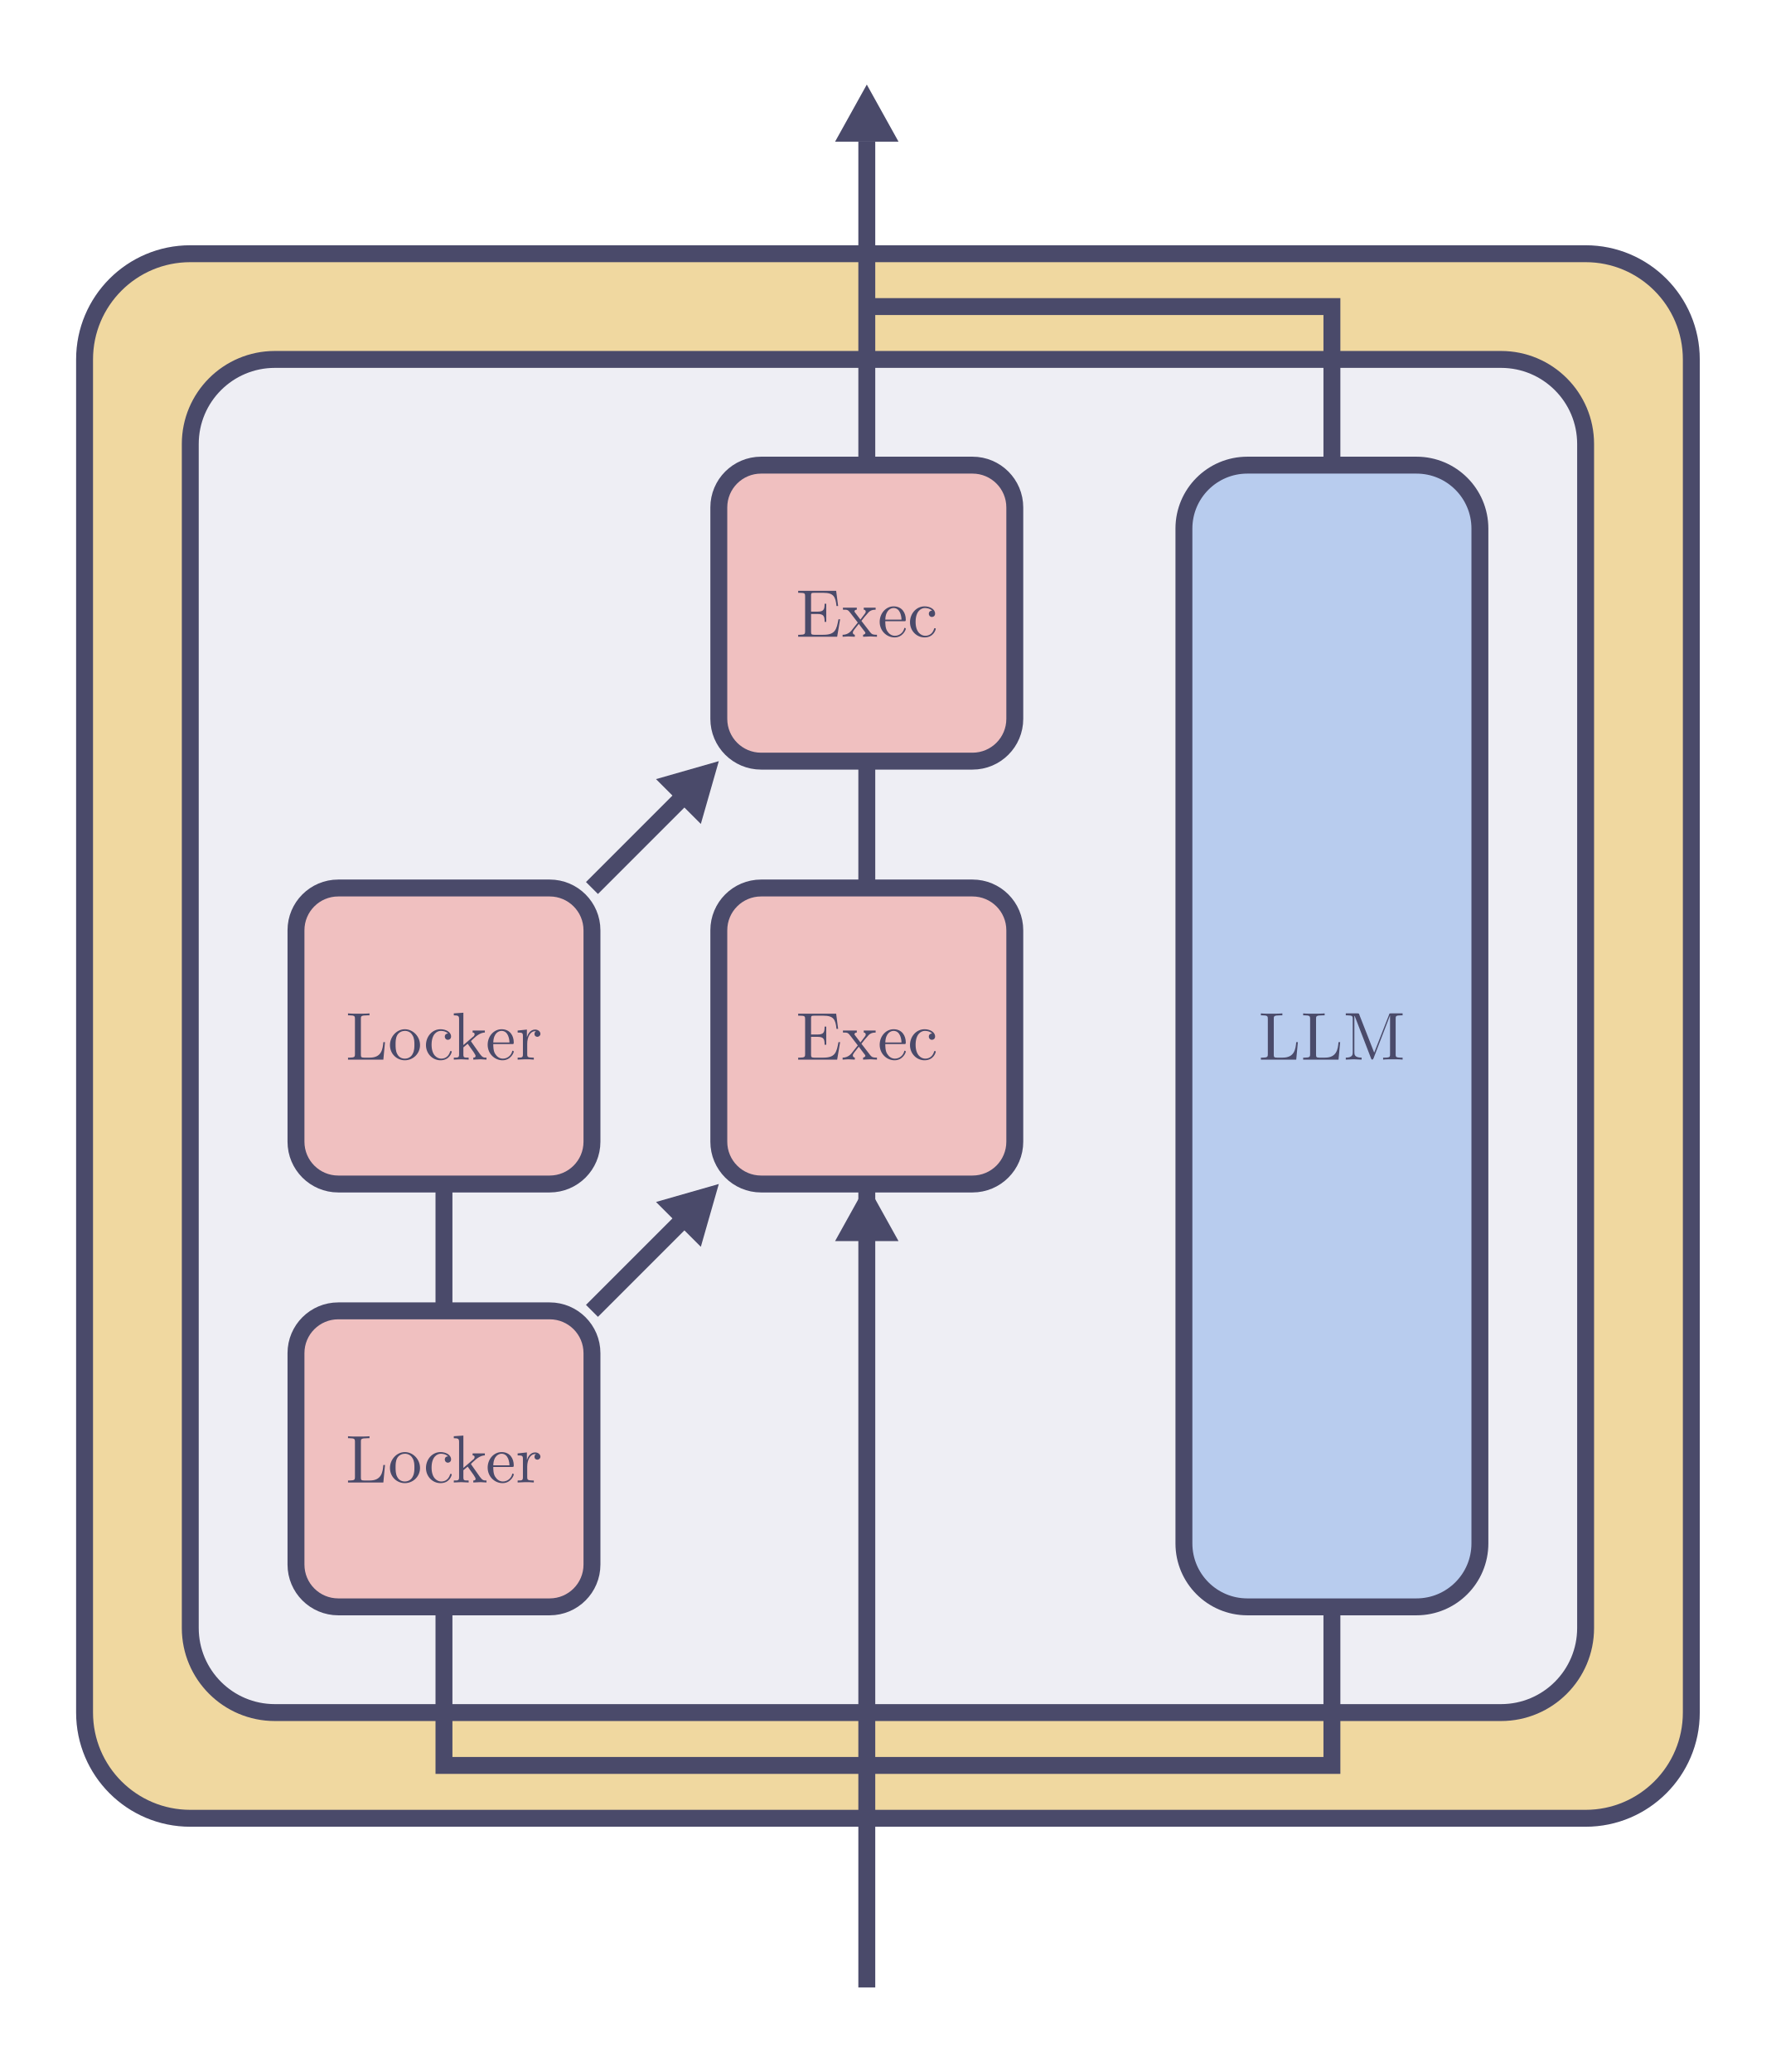
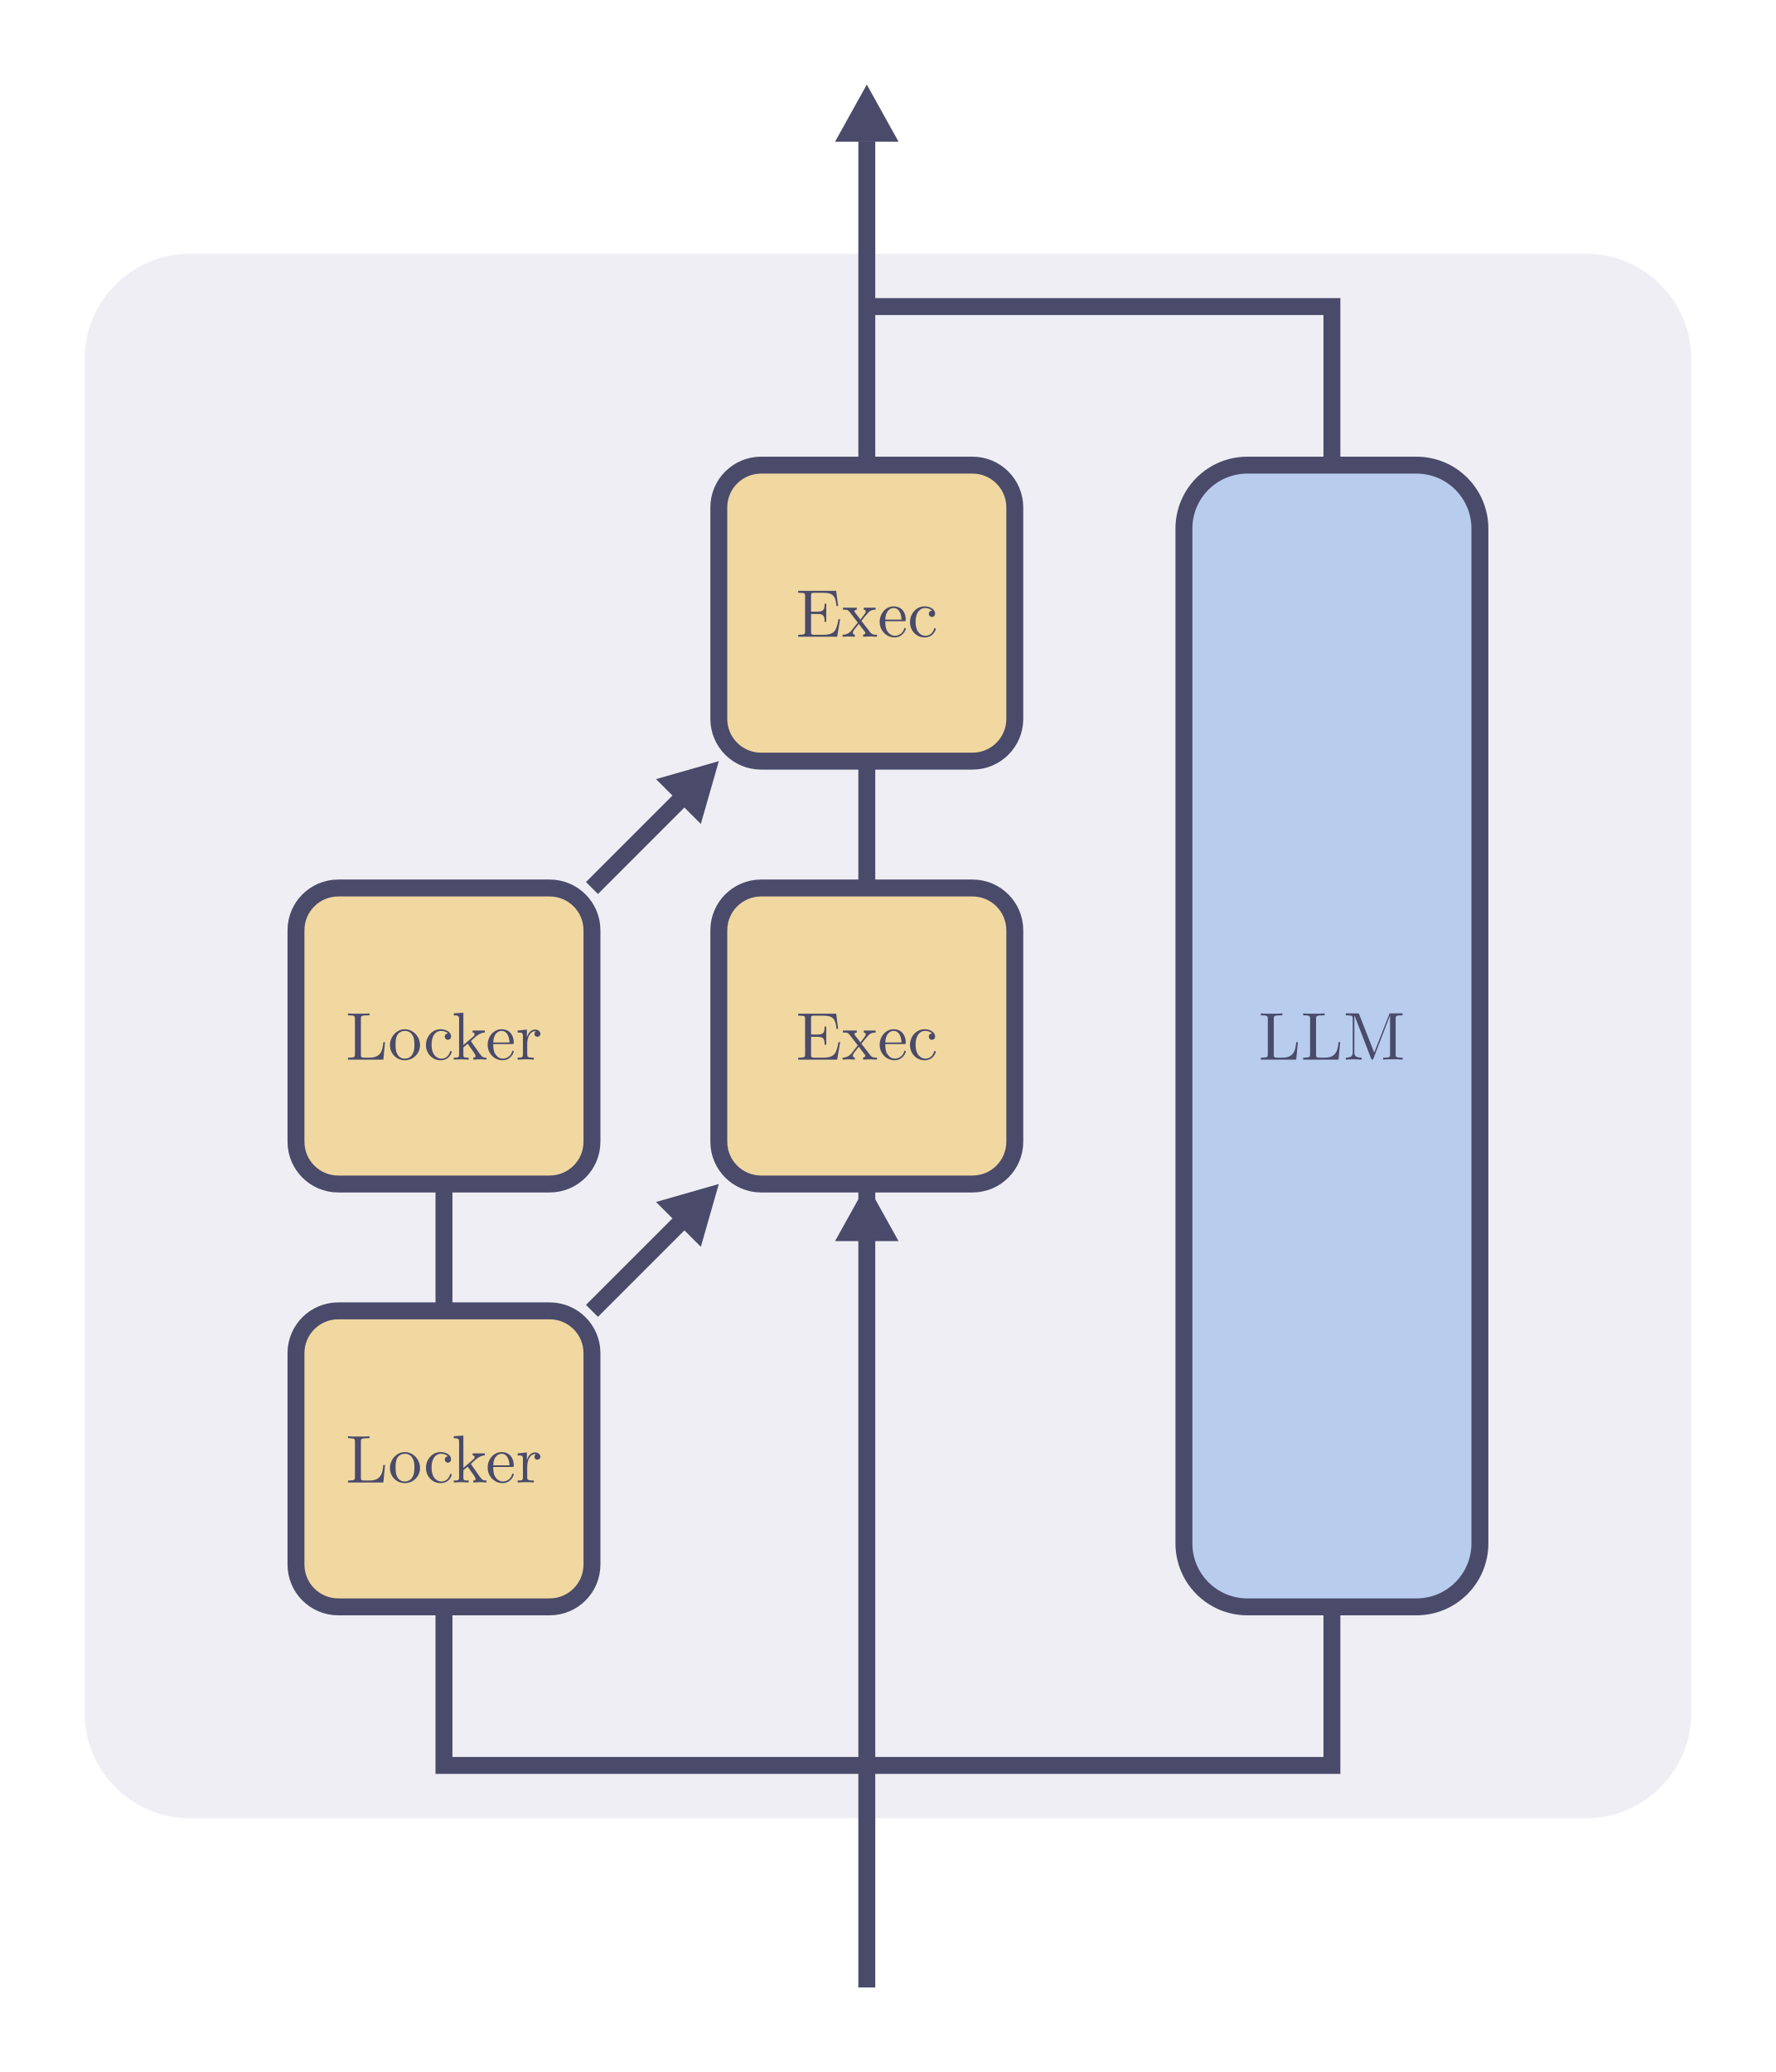
<svg xmlns="http://www.w3.org/2000/svg" viewBox="0 0 84 98">
-   <rect x="4" y="12" width="76" height="74" rx="5" fill="#f0d8a0" stroke="#4a4a6a" stroke-width="0.8" />
-   <rect x="9" y="17" width="66" height="64" rx="4" fill="#eeeef4" stroke="#4a4a6a" stroke-width="0.8" />
-   <rect x="14" y="42" width="14" height="14" rx="2" fill="#f0c0c0" stroke="#4a4a6a" stroke-width="0.8" />
-   <rect x="14" y="62" width="14" height="14" rx="2" fill="#f0c0c0" stroke="#4a4a6a" stroke-width="0.8" />
-   <rect x="34" y="22" width="14" height="14" rx="2" fill="#f0c0c0" stroke="#4a4a6a" stroke-width="0.8" />
-   <rect x="34" y="42" width="14" height="14" rx="2" fill="#f0c0c0" stroke="#4a4a6a" stroke-width="0.8" />
+   <rect x="4" y="12" width="76" height="74" rx="5" fill="#eeeef4" />
+   <rect x="14" y="42" width="14" height="14" rx="2" fill="#f0d8a0" stroke="#4a4a6a" stroke-width="0.8" />
+   <rect x="14" y="62" width="14" height="14" rx="2" fill="#f0d8a0" stroke="#4a4a6a" stroke-width="0.8" />
+   <rect x="34" y="22" width="14" height="14" rx="2" fill="#f0d8a0" stroke="#4a4a6a" stroke-width="0.8" />
+   <rect x="34" y="42" width="14" height="14" rx="2" fill="#f0d8a0" stroke="#4a4a6a" stroke-width="0.8" />
  <rect x="56" y="22" width="14" height="54" rx="3" fill="#b8ccee" stroke="#4a4a6a" stroke-width="0.8" />
  <line x1="28" y1="62" x2="32.94" y2="57.06" stroke="#4a4a6a" stroke-width="0.8" />
  <polygon points="33.15,58.97 34,56 31.03,56.85" fill="#4a4a6a" />
  <line x1="28" y1="42" x2="32.94" y2="37.06" stroke="#4a4a6a" stroke-width="0.8" />
  <polygon points="33.15,38.97 34,36 31.03,36.85" fill="#4a4a6a" />
  <line x1="21.0" y1="56" x2="21.0" y2="62" stroke="#4a4a6a" stroke-width="0.8" />
  <line x1="41.0" y1="6.7" x2="41.0" y2="22" stroke="#4a4a6a" stroke-width="0.8" />
  <polygon points="39.5,6.7 41.0,4 42.5,6.7" fill="#4a4a6a" />
  <line x1="41.0" y1="36" x2="41.0" y2="42" stroke="#4a4a6a" stroke-width="0.8" />
  <line x1="41.0" y1="56" x2="41.0" y2="94" stroke="#4a4a6a" stroke-width="0.8" />
  <polygon points="39.5,58.7 41.0,56 42.5,58.7" fill="#4a4a6a" />
  <polyline points="41.0,14.5 63.0,14.5 63.0,22" fill="none" stroke="#4a4a6a" stroke-width="0.8" />
  <polyline points="63.0,76 63.0,83.5 21.0,83.5 21.0,76" fill="none" stroke="#4a4a6a" stroke-width="0.8" />
  <text x="21.0" y="50.12" text-anchor="middle" font-family="Latin Modern Roman, CMU Serif, serif" font-size="3.2" fill="#4a4a6a">Locker</text>
  <text x="21.0" y="70.12" text-anchor="middle" font-family="Latin Modern Roman, CMU Serif, serif" font-size="3.2" fill="#4a4a6a">Locker</text>
  <text x="41.0" y="30.12" text-anchor="middle" font-family="Latin Modern Roman, CMU Serif, serif" font-size="3.2" fill="#4a4a6a">Exec</text>
  <text x="41.0" y="50.12" text-anchor="middle" font-family="Latin Modern Roman, CMU Serif, serif" font-size="3.2" fill="#4a4a6a">Exec</text>
  <text x="63.0" y="50.12" text-anchor="middle" font-family="Latin Modern Roman, CMU Serif, serif" font-size="3.2" fill="#4a4a6a">LLM</text>
</svg>
